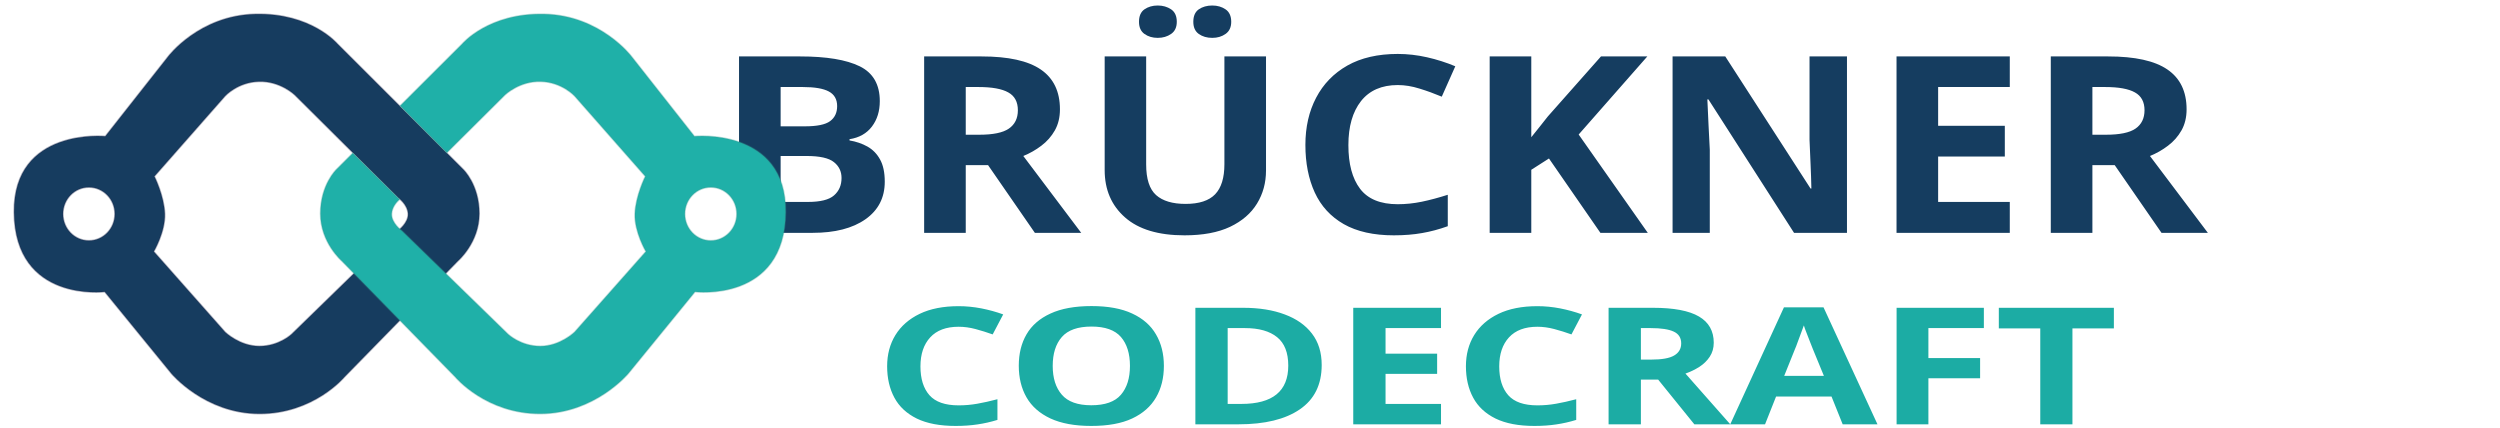
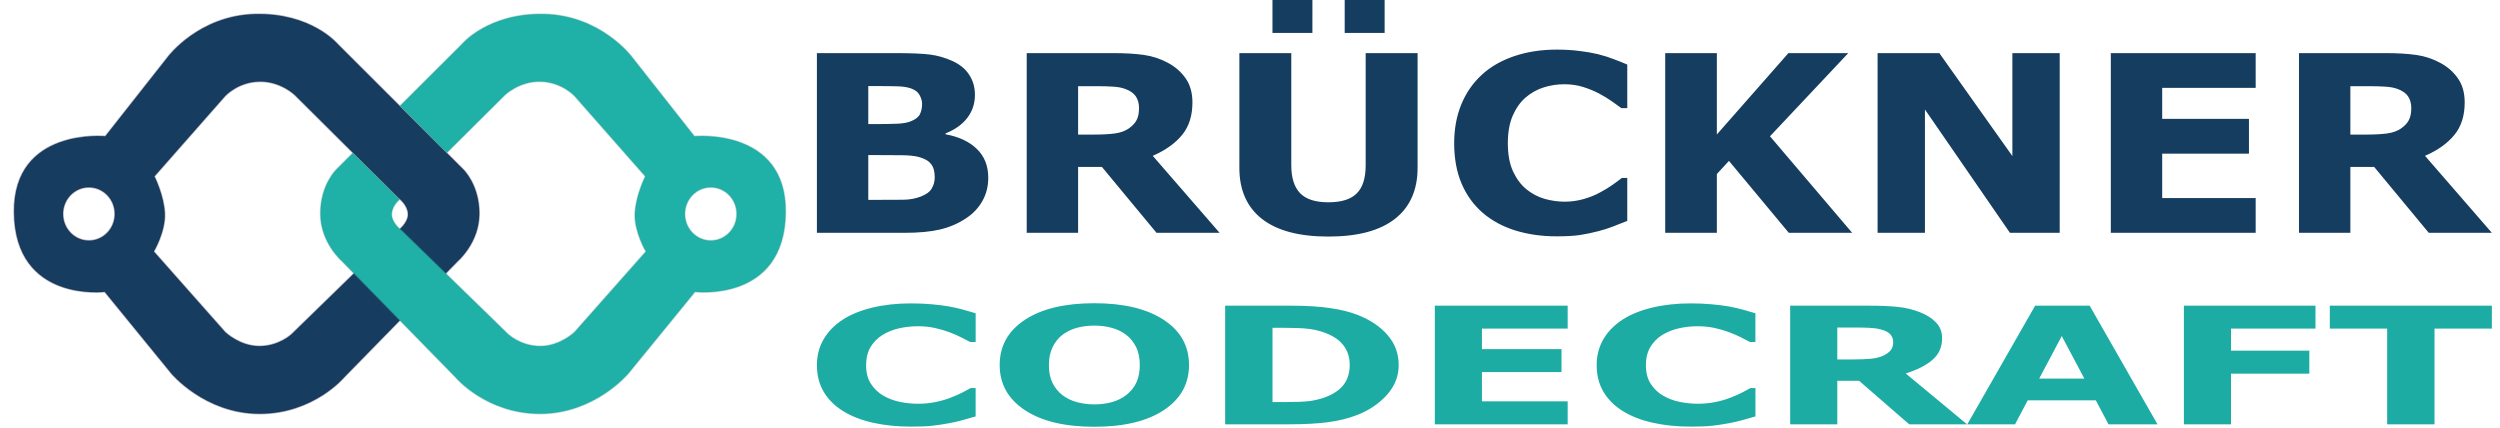
<svg xmlns="http://www.w3.org/2000/svg" width="1496" height="256" viewBox="0 0 395.816 67.733" version="1.1" id="svg1" xml:space="preserve">
  <defs id="defs1" />
-   <g id="layer2" transform="matrix(1.109355,0,0,1.109355,144.8479,-97.3428)">
+   <g id="layer2" transform="matrix(1.109355,0,0,1.109355,144.8479,-97.3428)" style="display:none">
    <text xml:space="preserve" style="font-weight:bold;font-size:37.241px;line-height:0.1;font-family:'Source Sans Pro';-inkscape-font-specification:'Source Sans Pro Bold';text-align:center;writing-mode:lr-tb;direction:ltr;text-anchor:middle;display:inline;fill:#153d60;fill-opacity:1;stroke-width:0.264;stroke-linecap:round;stroke-opacity:0.345" x="98.051" y="127.708" id="text1" transform="scale(1.055658,0.9472768)">
      <tspan id="tspan1" style="font-size:37.241px;fill:#153d60;fill-opacity:1;stroke-width:0.264" x="98.051" y="127.708">BRÜCKNER</tspan>
    </text>
    <text xml:space="preserve" style="font-weight:bold;font-size:37.241px;line-height:0.1;font-family:'Source Sans Pro';-inkscape-font-specification:'Source Sans Pro Bold';text-align:center;writing-mode:lr-tb;direction:ltr;text-anchor:middle;display:none;fill:#153d60;fill-opacity:1;stroke-width:0.264;stroke-linecap:round;stroke-opacity:0.345" x="98.051" y="127.708" id="text2" transform="scale(1.055658,0.9472768)">
      <tspan id="tspan2" style="font-size:37.241px;fill:#153d60;fill-opacity:1;stroke-width:0.264" x="0" y="0">BRUCKNER</tspan>
    </text>
-     <text xml:space="preserve" style="font-style:normal;font-variant:normal;font-weight:600;font-stretch:normal;font-size:26.626px;line-height:0.1;font-family:'Source Sans Pro';-inkscape-font-specification:'Source Sans Pro Semi-Bold';text-align:center;writing-mode:lr-tb;direction:ltr;text-anchor:middle;fill:#1caca4;fill-opacity:1;stroke-width:0.286;stroke-linecap:round;stroke-opacity:0.345" x="89.887" y="169.592" id="text3" transform="scale(1.143552,0.8744682)">
-       <tspan id="tspan3" style="font-style:normal;font-variant:normal;font-weight:600;font-stretch:normal;font-size:26.626px;font-family:'Source Sans Pro';-inkscape-font-specification:'Source Sans Pro Semi-Bold';fill:#1caca4;fill-opacity:1;stroke-width:0.286" x="89.887" y="169.592">CODECRAFT</tspan>
+     <text xml:space="preserve" style="font-style:normal;font-variant:normal;font-weight:600;font-stretch:normal;font-size:28.972px;line-height:0.1;font-family:'Source Sans Pro';-inkscape-font-specification:'Source Sans Pro Semi-Bold';text-align:center;writing-mode:lr-tb;direction:ltr;text-anchor:middle;fill:#1caca4;fill-opacity:1;stroke-width:0.311;stroke-linecap:round;stroke-opacity:0.345" x="84.38" y="184.539" id="text3" transform="scale(1.244339,0.8036393)">
+       <tspan id="tspan3" style="font-style:normal;font-variant:normal;font-weight:600;font-stretch:normal;font-size:28.972px;font-family:'Source Sans Pro';-inkscape-font-specification:'Source Sans Pro Semi-Bold';fill:#1caca4;fill-opacity:1;stroke-width:0.311" x="84.38" y="184.539">CODECRAFT</tspan>
    </text>
+   </g>
+   <g id="g6" transform="matrix(1.109355,0,0,1.109355,144.8479,-97.3428)">
+     <path d="m 9.921,119.416 q 0,1.964 -0.8,3.51 -0.782,1.546 -2.164,2.564 -1.6,1.2 -3.528,1.709 -1.909,0.509 -4.855,0.509 H -13.245 v -27.076 h 10.51 q 3.273,0 4.782,0.218 1.527,0.218 3.019,0.964 1.546,0.782 2.291,2.109 0.764,1.309 0.764,3 0,1.964 -1.036,3.473 -1.036,1.491 -2.928,2.328 v 0.145 q 2.655,0.527 4.201,2.182 1.564,1.655 1.564,4.364 z M 0.975,108.288 q 0,-0.673 -0.345,-1.346 -0.327,-0.673 -1.182,-1 -0.764,-0.291 -1.909,-0.309 -1.127,-0.036 -3.182,-0.036 h -0.655 v 5.728 h 1.091 q 1.655,0 2.819,-0.055 1.164,-0.054 1.837,-0.364 0.946,-0.418 1.237,-1.073 0.291,-0.673 0.291,-1.546 z m 1.709,11.02 q 0,-1.291 -0.509,-1.982 -0.491,-0.709 -1.691,-1.055 -0.818,-0.236 -2.255,-0.255 -1.437,-0.018 -3,-0.018 h -1.527 v 6.746 h 0.509 q 2.946,0 4.219,-0.018 1.273,-0.018 2.346,-0.473 1.091,-0.455 1.491,-1.2 0.418,-0.764 0.418,-1.746 z M 30.306,108.924 q 0,-1.018 -0.418,-1.746 -0.418,-0.727 -1.437,-1.146 -0.709,-0.291 -1.655,-0.345 -0.946,-0.073 -2.2,-0.073 H 22.068 v 7.292 h 2.146 q 1.673,0 2.8,-0.164 1.127,-0.164 1.891,-0.746 0.727,-0.564 1.055,-1.237 0.345,-0.691 0.345,-1.837 z m 10.892,18.784 h -8.528 L 25.287,117.78 h -3.219 v 9.929 h -6.946 v -27.076 h 11.711 q 2.4,0 4.128,0.273 1.727,0.273 3.237,1.182 1.527,0.909 2.418,2.364 0.909,1.437 0.909,3.619 0,3 -1.4,4.892 -1.382,1.891 -3.964,3.146 z m 26.767,-9.801 q 0,5.019 -3.055,7.692 -3.055,2.673 -9.001,2.673 -5.946,0 -9.001,-2.673 -3.037,-2.673 -3.037,-7.674 v -17.293 h 7.019 v 16.893 q 0,2.819 1.182,4.201 1.182,1.382 3.837,1.382 2.619,0 3.819,-1.327 1.218,-1.327 1.218,-4.255 V 100.632 H 67.965 Z M 63.51,97.595 h -5.401 v -4.964 h 5.401 z m -9.765,0 H 48.345 v -4.964 h 5.401 z M 86.731,128.236 q -3.019,0 -5.583,-0.891 -2.546,-0.891 -4.382,-2.655 -1.837,-1.764 -2.855,-4.401 -1,-2.637 -1,-6.092 0,-3.219 0.964,-5.837 0.964,-2.619 2.8,-4.491 1.764,-1.8 4.364,-2.782 2.619,-0.982 5.71,-0.982 1.709,0 3.073,0.2 1.382,0.182 2.546,0.491 1.218,0.345 2.2,0.782 1,0.418 1.746,0.782 v 6.564 h -0.8 q -0.509,-0.436 -1.291,-1.036 -0.764,-0.6 -1.746,-1.182 -1,-0.582 -2.164,-0.982 -1.164,-0.4 -2.491,-0.4 -1.473,0 -2.8,0.473 -1.327,0.455 -2.455,1.527 -1.073,1.036 -1.746,2.746 -0.655,1.709 -0.655,4.146 0,2.546 0.709,4.255 0.727,1.709 1.818,2.691 1.109,1 2.473,1.437 1.364,0.418 2.691,0.418 1.273,0 2.509,-0.382 1.255,-0.382 2.309,-1.036 0.891,-0.527 1.655,-1.127 0.764,-0.6 1.255,-1.036 h 0.727 v 6.474 q -1.018,0.455 -1.946,0.855 -0.927,0.4 -1.946,0.691 -1.327,0.382 -2.491,0.582 -1.164,0.2 -3.2,0.2 z m 39.987,-0.527 h -8.565 l -8.092,-10.838 -1.637,1.982 v 8.856 h -6.983 v -27.076 h 6.983 v 12.256 l 9.674,-12.256 h 8.092 l -10.583,12.529 z m 28.058,0 h -6.728 l -11.492,-18.584 v 18.584 h -6.401 v -27.076 h 8.347 l 9.874,15.511 v -15.511 h 6.401 z m 26.494,0 h -19.584 v -27.076 h 19.584 v 5.237 h -12.638 v 4.673 h 11.729 v 5.237 h -11.729 v 6.692 h 12.638 z m 21.039,-18.784 q 0,-1.018 -0.418,-1.746 -0.418,-0.727 -1.437,-1.146 -0.709,-0.291 -1.655,-0.345 -0.946,-0.073 -2.2,-0.073 h -2.528 v 7.292 h 2.146 q 1.673,0 2.8,-0.164 1.127,-0.164 1.891,-0.746 0.727,-0.564 1.055,-1.237 0.345,-0.691 0.345,-1.837 z m 10.892,18.784 h -8.528 l -7.383,-9.929 h -3.219 v 9.929 h -6.946 v -27.076 h 11.711 q 2.4,0 4.128,0.273 1.728,0.273 3.237,1.182 1.527,0.909 2.418,2.364 0.909,1.437 0.909,3.619 0,3 -1.4,4.892 -1.382,1.891 -3.964,3.146 z" id="text4" style="font-weight:bold;font-size:37.241px;line-height:0.1;font-family:'Source Sans Pro';-inkscape-font-specification:'Source Sans Pro Bold';text-align:center;text-anchor:middle;fill:#153d60;stroke-width:0.264;stroke-linecap:round;stroke-opacity:0.345" transform="scale(1.055658,0.9472768)" aria-label="BRÜCKNER" />
+     <path d="m 9.921,119.416 q 0,1.964 -0.8,3.51 -0.782,1.546 -2.164,2.564 -1.6,1.2 -3.528,1.709 -1.909,0.509 -4.855,0.509 H -13.245 v -27.076 h 10.51 q 3.273,0 4.782,0.218 1.527,0.218 3.019,0.964 1.546,0.782 2.291,2.109 0.764,1.309 0.764,3 0,1.964 -1.036,3.473 -1.036,1.491 -2.928,2.328 v 0.145 q 2.655,0.527 4.201,2.182 1.564,1.655 1.564,4.364 z M 0.975,108.288 q 0,-0.673 -0.345,-1.346 -0.327,-0.673 -1.182,-1 -0.764,-0.291 -1.909,-0.309 -1.127,-0.036 -3.182,-0.036 h -0.655 v 5.728 h 1.091 q 1.655,0 2.819,-0.055 1.164,-0.054 1.837,-0.364 0.946,-0.418 1.237,-1.073 0.291,-0.673 0.291,-1.546 z m 1.709,11.02 q 0,-1.291 -0.509,-1.982 -0.491,-0.709 -1.691,-1.055 -0.818,-0.236 -2.255,-0.255 -1.437,-0.018 -3,-0.018 h -1.527 v 6.746 h 0.509 q 2.946,0 4.219,-0.018 1.273,-0.018 2.346,-0.473 1.091,-0.455 1.491,-1.2 0.418,-0.764 0.418,-1.746 z M 30.306,108.924 q 0,-1.018 -0.418,-1.746 -0.418,-0.727 -1.437,-1.146 -0.709,-0.291 -1.655,-0.345 -0.946,-0.073 -2.2,-0.073 H 22.068 v 7.292 h 2.146 q 1.673,0 2.8,-0.164 1.127,-0.164 1.891,-0.746 0.727,-0.564 1.055,-1.237 0.345,-0.691 0.345,-1.837 z m 10.892,18.784 h -8.528 L 25.287,117.78 h -3.219 v 9.929 h -6.946 v -27.076 h 11.711 q 2.4,0 4.128,0.273 1.727,0.273 3.237,1.182 1.527,0.909 2.418,2.364 0.909,1.437 0.909,3.619 0,3 -1.4,4.892 -1.382,1.891 -3.964,3.146 z m 26.767,-9.801 q 0,5.019 -3.055,7.692 -3.055,2.673 -9.001,2.673 -5.946,0 -9.001,-2.673 -3.037,-2.673 -3.037,-7.674 v -17.293 h 7.019 v 16.893 q 0,2.819 1.182,4.201 1.182,1.382 3.837,1.382 2.619,0 3.819,-1.327 1.218,-1.327 1.218,-4.255 v -16.893 h 7.019 z m 18.766,10.329 q -3.019,0 -5.583,-0.891 -2.546,-0.891 -4.382,-2.655 -1.837,-1.764 -2.855,-4.401 -1,-2.637 -1,-6.092 0,-3.219 0.964,-5.837 0.964,-2.619 2.8,-4.491 1.764,-1.8 4.364,-2.782 2.619,-0.982 5.71,-0.982 1.709,0 3.073,0.2 1.382,0.182 2.546,0.491 1.218,0.345 2.2,0.782 1,0.418 1.746,0.782 v 6.564 h -0.8 q -0.509,-0.436 -1.291,-1.036 -0.764,-0.6 -1.746,-1.182 -1,-0.582 -2.164,-0.982 -1.164,-0.4 -2.491,-0.4 -1.473,0 -2.8,0.473 -1.327,0.455 -2.455,1.527 -1.073,1.036 -1.746,2.746 -0.655,1.709 -0.655,4.146 0,2.546 0.709,4.255 0.727,1.709 1.818,2.691 1.109,1 2.473,1.437 1.364,0.418 2.691,0.418 1.273,0 2.509,-0.382 1.255,-0.382 2.309,-1.036 0.891,-0.527 1.655,-1.127 0.764,-0.6 1.255,-1.036 h 0.727 v 6.474 q -1.018,0.455 -1.946,0.855 -0.927,0.4 -1.946,0.691 -1.327,0.382 -2.491,0.582 -1.164,0.2 -3.2,0.2 z m 39.987,-0.527 h -8.565 l -8.092,-10.838 -1.637,1.982 v 8.856 h -6.983 v -27.076 h 6.983 v 12.256 l 9.674,-12.256 h 8.092 l -10.583,12.529 z m 28.058,0 h -6.728 l -11.492,-18.584 v 18.584 h -6.401 v -27.076 h 8.347 l 9.874,15.511 v -15.511 h 6.401 z m 26.494,0 h -19.584 v -27.076 h 19.584 v 5.237 h -12.638 v 4.673 h 11.729 v 5.237 h -11.729 v 6.692 h 12.638 z m 21.039,-18.784 q 0,-1.018 -0.418,-1.746 -0.418,-0.727 -1.437,-1.146 -0.709,-0.291 -1.655,-0.345 -0.946,-0.073 -2.2,-0.073 h -2.528 v 7.292 h 2.146 q 1.673,0 2.8,-0.164 1.127,-0.164 1.891,-0.746 0.727,-0.564 1.055,-1.237 0.345,-0.691 0.345,-1.837 z m 10.892,18.784 h -8.528 l -7.383,-9.929 h -3.219 v 9.929 h -6.946 v -27.076 h 11.711 q 2.4,0 4.128,0.273 1.728,0.273 3.237,1.182 1.527,0.909 2.418,2.364 0.909,1.437 0.909,3.619 0,3 -1.4,4.892 -1.382,1.891 -3.964,3.146 z" id="text5" style="font-weight:bold;font-size:37.241px;line-height:0.1;font-family:'Source Sans Pro';-inkscape-font-specification:'Source Sans Pro Bold';text-align:center;text-anchor:middle;display:none;fill:#153d60;stroke-width:0.264;stroke-linecap:round;stroke-opacity:0.345" transform="scale(1.055658,0.9472768)" aria-label="BRUCKNER" />
+     <path d="m -0.485,184.949 q -2.348,0 -4.343,-0.693 -1.981,-0.693 -3.409,-2.065 -1.429,-1.372 -2.221,-3.423 -0.778,-2.051 -0.778,-4.739 0,-2.504 0.75,-4.541 0.75,-2.037 2.179,-3.494 1.372,-1.401 3.395,-2.164 2.037,-0.764 4.442,-0.764 1.33,0 2.391,0.156 1.075,0.141 1.981,0.382 0.948,0.269 1.712,0.608 0.778,0.325 1.358,0.608 v 5.107 H 6.347 q -0.396,-0.34 -1.004,-0.806 -0.594,-0.467 -1.358,-0.92 -0.778,-0.453 -1.683,-0.764 -0.905,-0.311 -1.938,-0.311 -1.146,0 -2.179,0.368 -1.033,0.354 -1.91,1.188 -0.835,0.806 -1.358,2.136 -0.509,1.33 -0.509,3.225 0,1.981 0.552,3.31 0.566,1.33 1.415,2.094 0.863,0.778 1.924,1.118 1.061,0.325 2.094,0.325 0.99,0 1.952,-0.297 0.976,-0.297 1.797,-0.806 0.693,-0.41 1.287,-0.877 0.594,-0.467 0.976,-0.806 h 0.566 v 5.036 q -0.792,0.354 -1.514,0.665 -0.721,0.311 -1.514,0.538 -1.033,0.297 -1.938,0.453 -0.905,0.156 -2.49,0.156 z M 31.443,174.014 q 0,5.036 -2.886,8.007 -2.886,2.957 -7.979,2.957 -5.079,0 -7.965,-2.957 -2.886,-2.971 -2.886,-8.007 0,-5.079 2.886,-8.021 2.886,-2.957 7.965,-2.957 5.064,0 7.965,2.957 2.9,2.942 2.9,8.021 z m -7.201,5.333 q 0.792,-0.962 1.174,-2.263 0.382,-1.316 0.382,-3.084 0,-1.896 -0.439,-3.225 -0.439,-1.33 -1.146,-2.15 -0.721,-0.849 -1.669,-1.231 -0.934,-0.382 -1.952,-0.382 -1.033,0 -1.952,0.368 -0.905,0.368 -1.669,1.217 -0.707,0.792 -1.16,2.193 -0.439,1.386 -0.439,3.225 0,1.881 0.424,3.211 0.439,1.316 1.146,2.15 0.707,0.835 1.655,1.231 0.948,0.396 1.995,0.396 1.047,0 1.995,-0.396 0.948,-0.41 1.655,-1.259 z m 31.25,-5.319 q 0,2.942 -1.344,5.277 -1.344,2.32 -3.395,3.565 -1.542,0.934 -3.381,1.301 -1.839,0.368 -4.357,0.368 h -7.427 v -21.064 h 7.639 q 2.575,0 4.442,0.439 1.867,0.424 3.141,1.217 2.179,1.33 3.423,3.593 1.259,2.249 1.259,5.305 z m -5.616,-0.042 q 0,-2.08 -0.764,-3.551 -0.75,-1.485 -2.391,-2.32 -0.835,-0.41 -1.712,-0.552 -0.863,-0.156 -2.617,-0.156 h -1.372 v 13.185 h 1.372 q 1.938,0 2.843,-0.17 0.905,-0.184 1.768,-0.651 1.485,-0.849 2.179,-2.263 0.693,-1.429 0.693,-3.522 z m 24.997,10.553 h -15.236 v -21.064 h 15.236 v 4.074 h -9.832 v 3.636 h 9.125 v 4.074 h -9.125 v 5.206 h 9.832 z m 14.076,0.41 q -2.348,0 -4.343,-0.693 -1.981,-0.693 -3.409,-2.065 -1.429,-1.372 -2.221,-3.423 -0.778,-2.051 -0.778,-4.739 0,-2.504 0.75,-4.541 0.75,-2.037 2.179,-3.494 1.372,-1.401 3.395,-2.164 2.037,-0.764 4.442,-0.764 1.33,0 2.391,0.156 1.075,0.141 1.981,0.382 0.948,0.269 1.712,0.608 0.778,0.325 1.358,0.608 v 5.107 h -0.622 q -0.396,-0.34 -1.004,-0.806 -0.594,-0.467 -1.358,-0.92 -0.778,-0.453 -1.683,-0.764 -0.905,-0.311 -1.938,-0.311 -1.146,0 -2.179,0.368 -1.033,0.354 -1.91,1.188 -0.835,0.806 -1.358,2.136 -0.509,1.33 -0.509,3.225 0,1.981 0.552,3.31 0.566,1.33 1.415,2.094 0.863,0.778 1.924,1.118 1.061,0.325 2.094,0.325 0.99,0 1.952,-0.297 0.976,-0.297 1.797,-0.806 0.693,-0.41 1.287,-0.877 0.594,-0.467 0.976,-0.806 h 0.566 v 5.036 q -0.792,0.354 -1.514,0.665 -0.721,0.311 -1.514,0.538 -1.033,0.297 -1.938,0.453 -0.905,0.156 -2.49,0.156 z M 112.206,169.926 q 0,-0.792 -0.325,-1.358 -0.325,-0.566 -1.118,-0.891 -0.552,-0.226 -1.287,-0.269 -0.736,-0.057 -1.712,-0.057 h -1.966 v 5.673 h 1.669 q 1.301,0 2.179,-0.127 0.877,-0.127 1.471,-0.58 0.566,-0.439 0.821,-0.962 0.269,-0.538 0.269,-1.429 z m 8.474,14.613 h -6.635 l -5.744,-7.724 h -2.504 v 7.724 h -5.404 v -21.064 h 9.11 q 1.867,0 3.211,0.212 1.344,0.212 2.518,0.92 1.188,0.707 1.881,1.839 0.707,1.118 0.707,2.815 0,2.334 -1.089,3.805 -1.075,1.471 -3.084,2.447 z m 21.842,0 h -5.616 l -1.457,-4.258 h -7.809 l -1.457,4.258 h -5.475 l 7.781,-21.064 h 6.253 z m -8.389,-8.12 -2.589,-7.554 -2.589,7.554 z m 26.511,-8.87 h -9.69 v 3.919 h 8.983 v 4.074 h -8.983 v 8.997 h -5.404 v -21.064 h 15.094 z m 20.23,0 h -6.578 v 16.99 h -5.432 v -16.99 h -6.578 v -4.074 h 18.589 z" id="text6" style="font-weight:600;font-size:28.972px;line-height:0.1;font-family:'Source Sans Pro';-inkscape-font-specification:'Source Sans Pro Semi-Bold';text-align:center;text-anchor:middle;fill:#1caca4;stroke-width:0.311;stroke-linecap:round;stroke-opacity:0.345" transform="scale(1.244339,0.8036393)" aria-label="CODECRAFT" />
  </g>
  <g id="layer3" style="display:inline" transform="matrix(0.9412972,0,0,0.9412972,-33.72125,-7.296305)">
    <path id="path3" style="display:inline;fill:#163c5f;fill-opacity:1;stroke:#152147;stroke-width:0.25;stroke-linecap:round;stroke-opacity:0.35" d="m 78.74,10.133 c -9.447,0.238 -14.622,7.126 -14.622,7.126 L 53.541,30.685 c 0,0 -15.47,-1.502 -15.342,12.758 0.136,15.24 15.243,13.384 15.243,13.384 l 11.215,13.739 c 0,0 5.599,6.733 14.76,6.769 9.161,0.036 14.331,-6.175 14.331,-6.175 L 112.834,51.645 c 0,0 3.595,-3.085 3.599,-7.958 0.004,-4.872 -2.693,-7.434 -2.693,-7.434 L 92.586,15.141 c 0,0 -4.399,-5.246 -13.846,-5.008 z m 0.654,11.327 c 3.597,-0.095 6.021,2.262 6.021,2.262 L 102.811,41.012 c 0,0 1.542,1.073 1.652,2.658 0.109,1.584 -1.707,2.892 -1.707,2.892 L 84.888,63.96 c 0,0 -2.121,2.031 -5.447,2.024 -3.326,-0.007 -5.758,-2.371 -5.758,-2.371 L 61.685,50.06 c 0,0 1.955,-3.303 1.849,-6.34 -0.106,-3.037 -1.75,-6.307 -1.75,-6.307 L 73.671,23.908 c 0,0 2.125,-2.352 5.722,-2.447 z M 50.779,39.246 c 2.412,-1.18e-4 4.367,2.011 4.367,4.491 -6.1e-5,2.48 -1.955,4.491 -4.367,4.491 -2.412,-1.76e-4 -4.367,-2.011 -4.367,-4.491 -2.17e-4,-2.48 1.955,-4.491 4.367,-4.491 z" />
    <path id="path4" style="display:inline;fill:#1fb0a8;fill-opacity:1;stroke:#309a93;stroke-width:0.25;stroke-linecap:round;stroke-opacity:0.35" d="m 127.421,10.133 c -9.447,-0.238 -13.847,5.008 -13.847,5.008 l -10.436,10.415 7.84,7.873 9.767,-9.707 c 0,0 2.425,-2.357 6.021,-2.262 3.597,0.095 5.722,2.447 5.722,2.447 l 11.887,13.506 c 0,0 -1.644,3.27 -1.75,6.307 -0.106,3.037 1.849,6.34 1.849,6.34 l -11.999,13.553 c 0,0 -2.433,2.364 -5.758,2.371 -3.326,0.007 -5.447,-2.024 -5.447,-2.024 L 103.405,46.562 c 0,0 -1.816,-1.307 -1.707,-2.892 0.076,-1.105 0.849,-1.961 1.31,-2.378 l -7.842,-7.777 -2.745,2.739 c 0,0 -2.697,2.561 -2.693,7.434 0.004,4.872 3.599,7.958 3.599,7.958 L 112.412,71.16 c 0,0 5.17,6.211 14.331,6.175 9.162,-0.036 14.76,-6.769 14.76,-6.769 l 11.215,-13.739 c 0,0 15.106,1.856 15.242,-13.384 0.128,-14.259 -15.342,-12.758 -15.342,-12.758 L 142.043,17.259 c 0,0 -5.175,-6.888 -14.622,-7.126 z m 27.96,29.113 c 2.412,1.76e-4 4.367,2.011 4.367,4.491 -6e-5,2.48 -1.955,4.491 -4.367,4.491 -2.412,1.18e-4 -4.367,-2.01 -4.367,-4.491 -2.1e-4,-2.48 1.955,-4.491 4.367,-4.491 z" />
  </g>
</svg>
